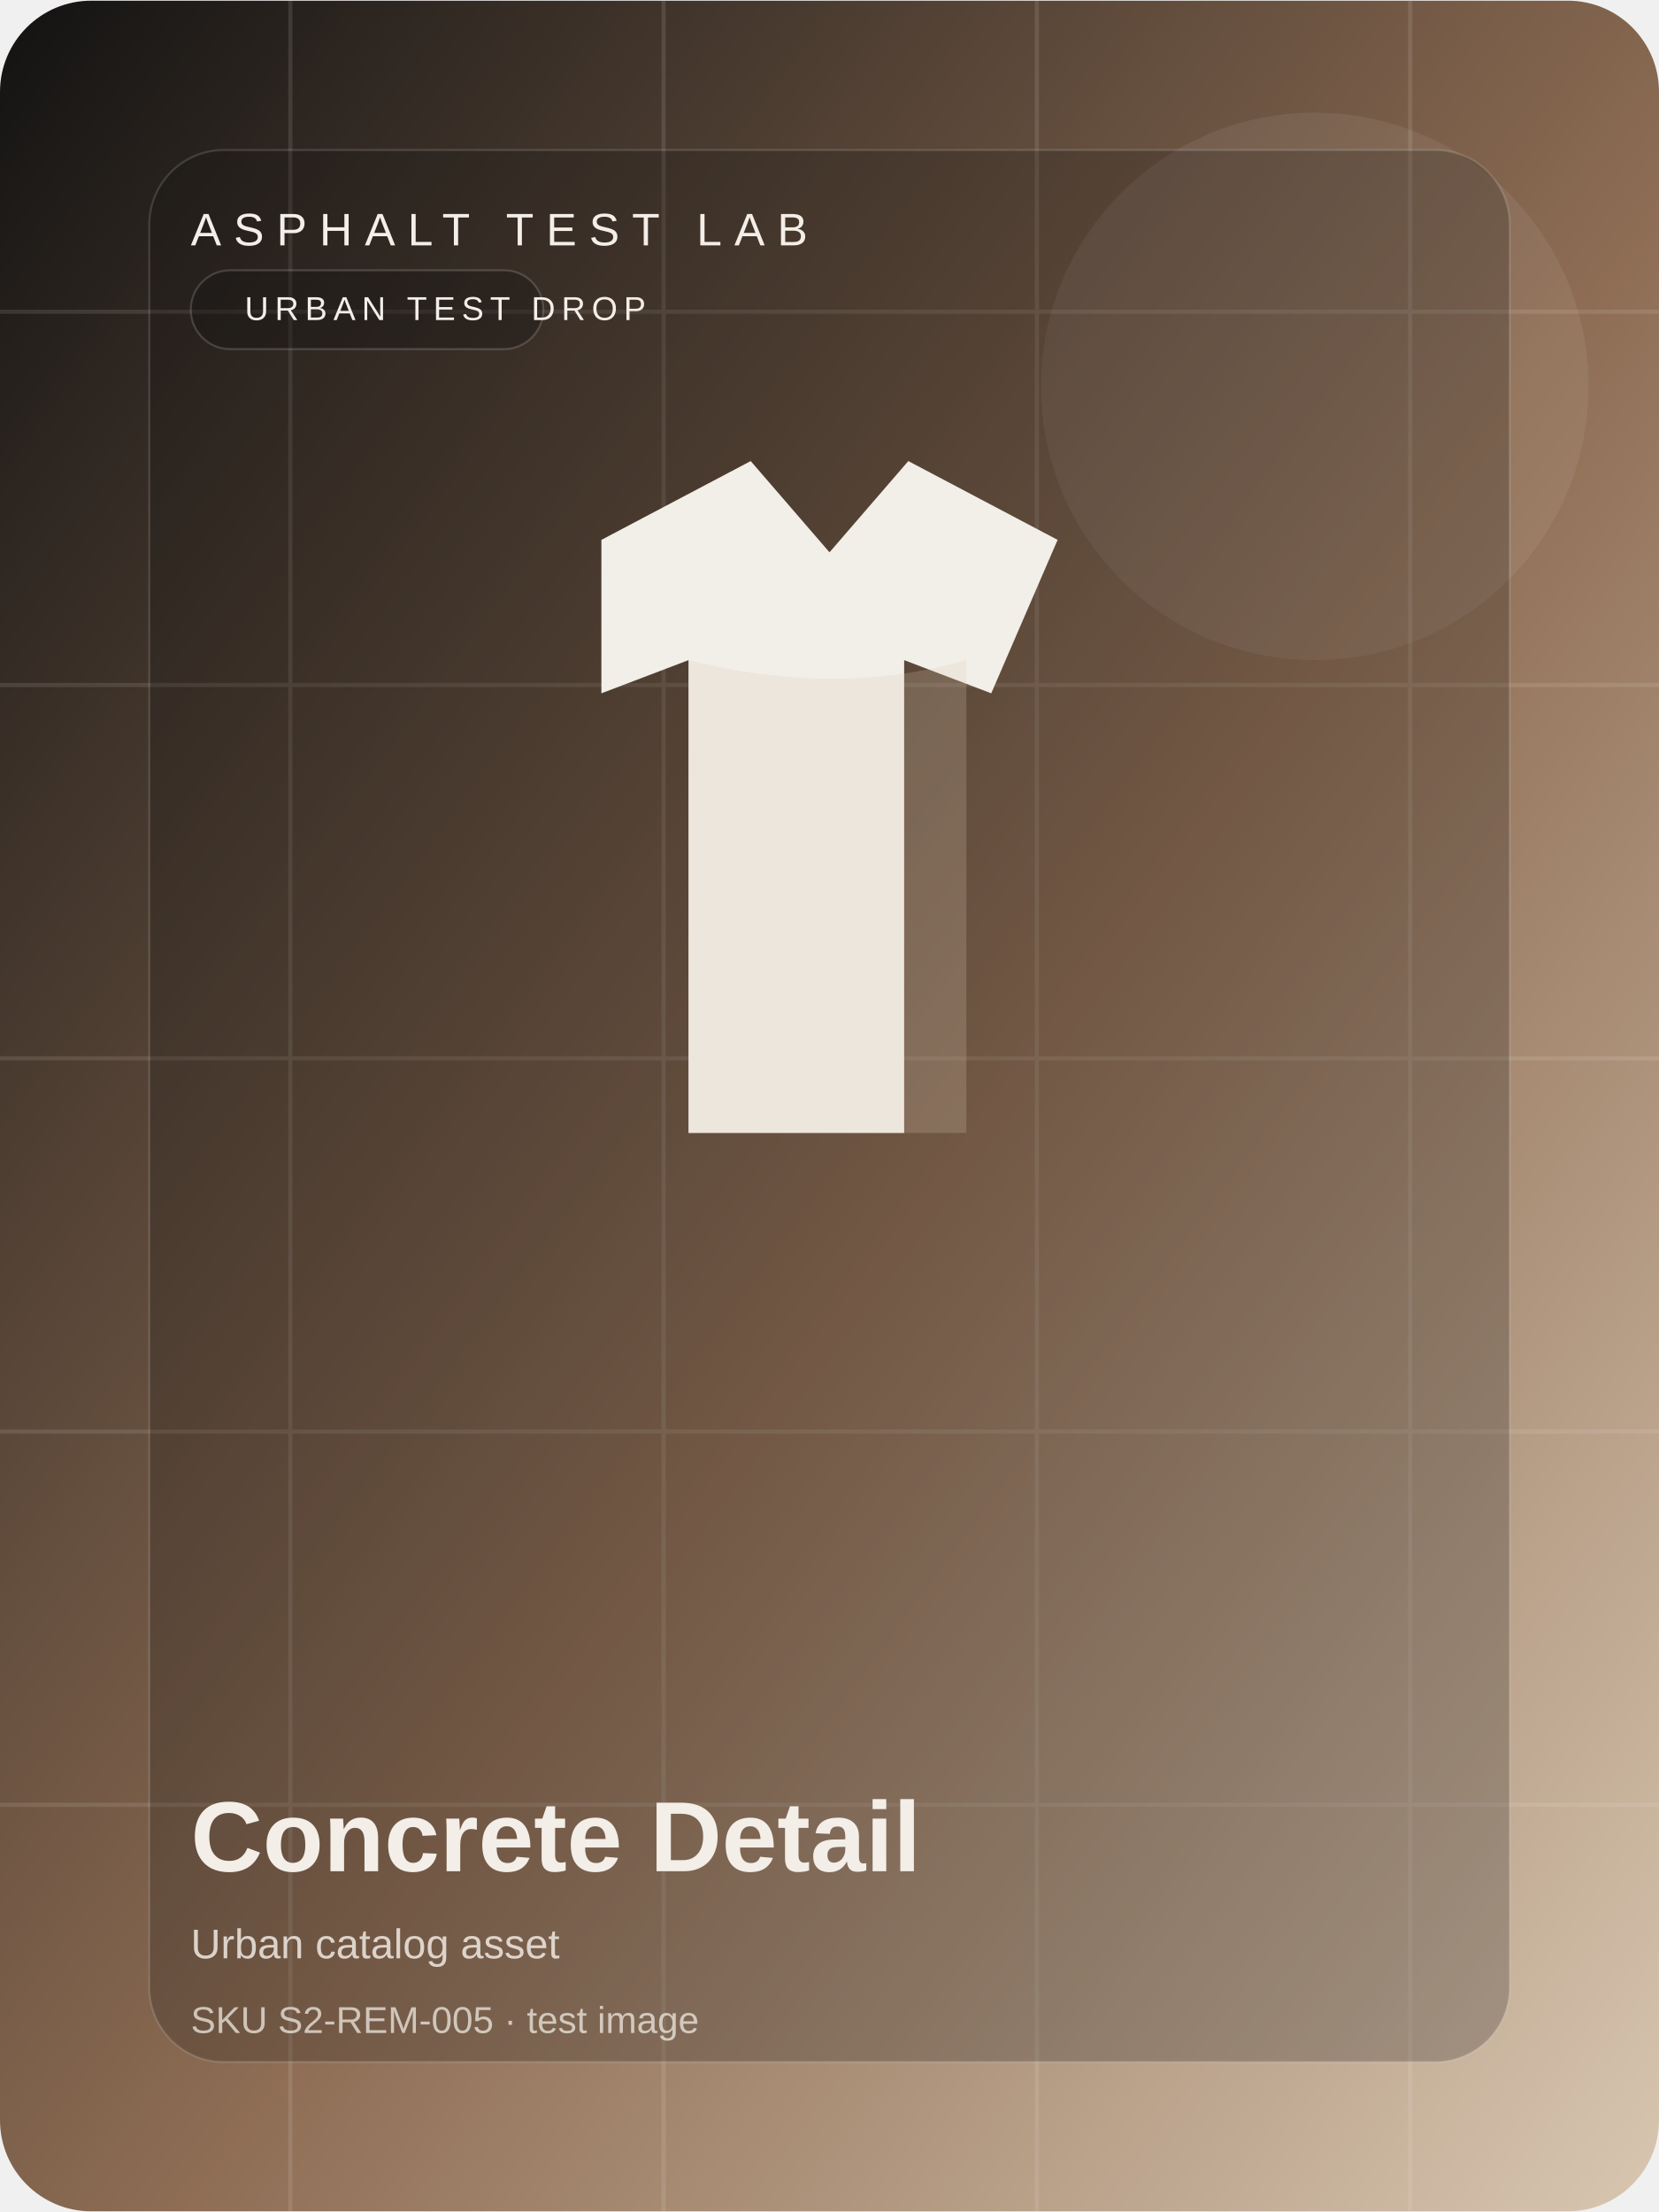
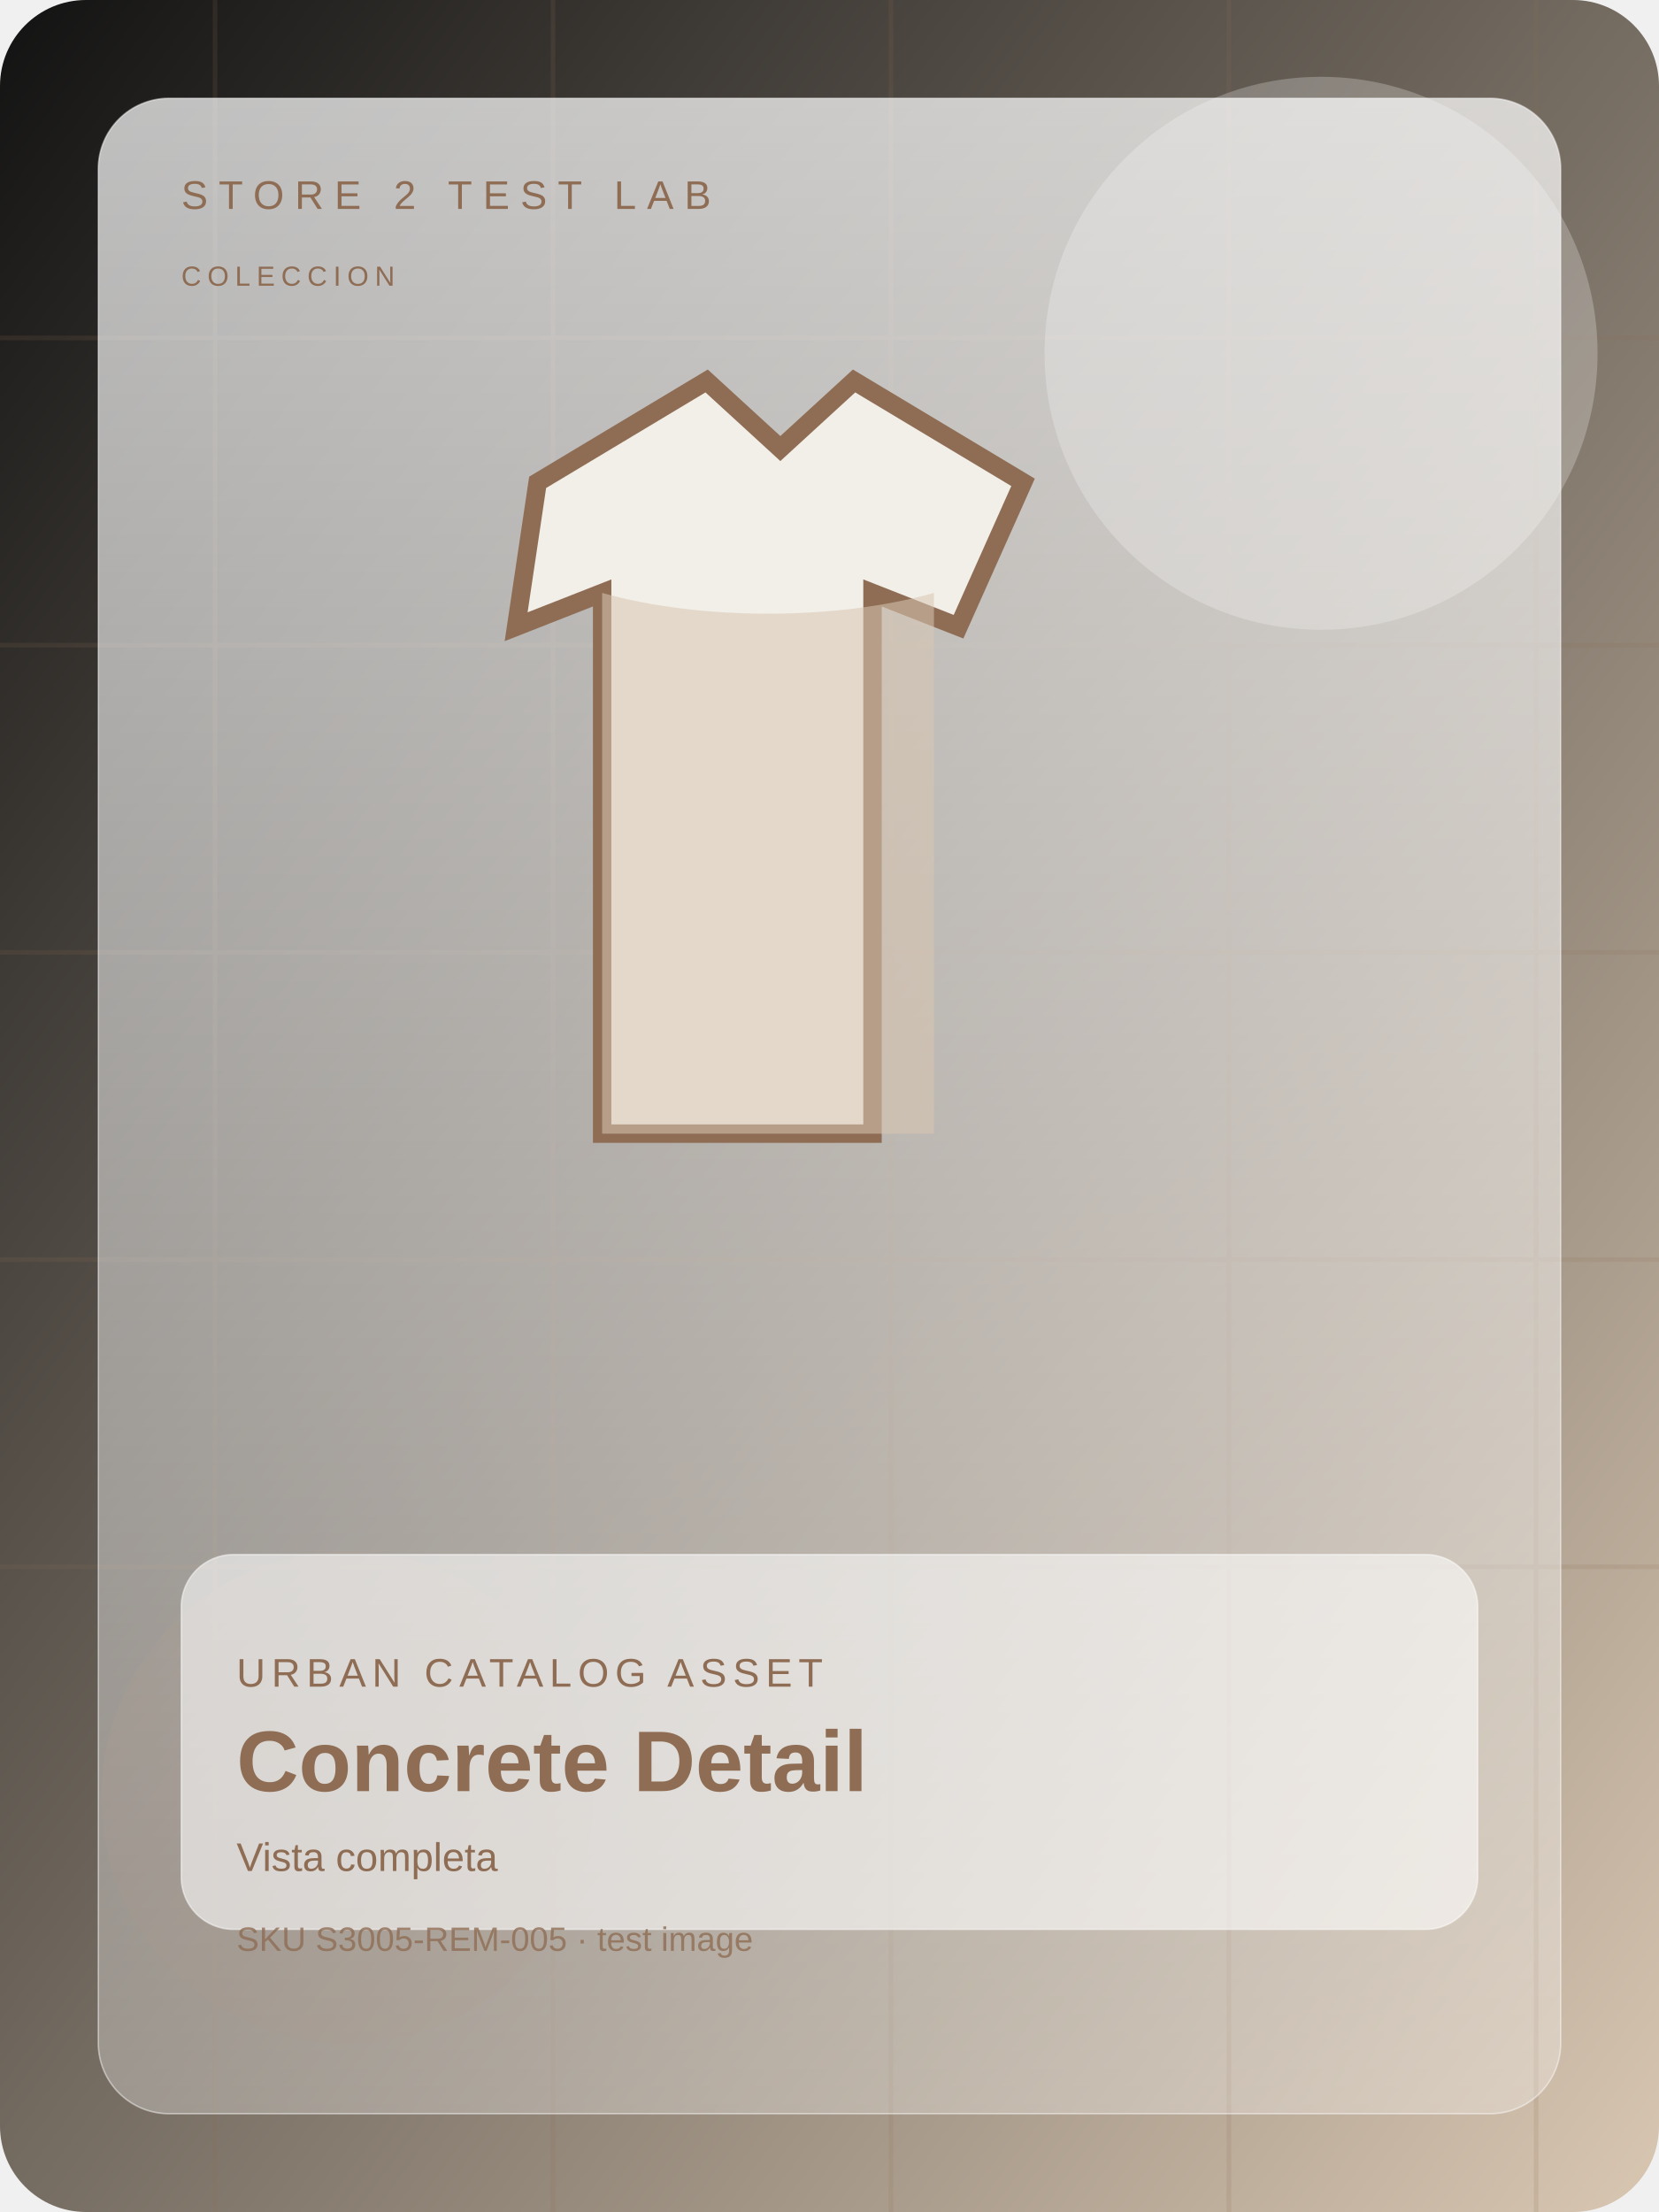
- <svg xmlns="http://www.w3.org/2000/svg" width="1200" height="1600" viewBox="0 0 800 1066" fill="none">
+ <svg xmlns="http://www.w3.org/2000/svg" width="1200" height="1600" viewBox="0 0 1080 1440" fill="none">
  <defs>
    <linearGradient id="bg" x1="0" y1="0" x2="1" y2="1">
      <stop offset="0%" stop-color="#121212" />
-       <stop offset="55%" stop-color="#8e6d54" />
      <stop offset="100%" stop-color="#d9c7b2" />
    </linearGradient>
    <linearGradient id="panel" x1="0" y1="0" x2="0" y2="1">
-       <stop offset="0%" stop-color="rgba(255,255,255,0.14)" />
-       <stop offset="100%" stop-color="rgba(255,255,255,0.02)" />
+       <stop offset="0%" stop-color="rgba(255,255,255,0.72)" />
+       <stop offset="100%" stop-color="rgba(255,255,255,0.28)" />
    </linearGradient>
  </defs>
-   <rect width="800" height="1066" rx="44" fill="url(#bg)" />
-   <g opacity="0.12" stroke="#f3eee7" stroke-width="2">
-     <path d="M0 150h800" />
-     <path d="M0 330h800" />
-     <path d="M0 510h800" />
-     <path d="M0 690h800" />
-     <path d="M0 870h800" />
-     <path d="M140 0v1066" />
-     <path d="M320 0v1066" />
-     <path d="M500 0v1066" />
-     <path d="M680 0v1066" />
+   <rect width="1080" height="1440" rx="56" fill="url(#bg)" />
+   <g opacity="0.16" stroke="#8e6d54" stroke-width="3">
+     <path d="M0 220h1080" />
+     <path d="M0 420h1080" />
+     <path d="M0 620h1080" />
+     <path d="M0 820h1080" />
+     <path d="M0 1020h1080" />
+     <path d="M140 0v1440" />
+     <path d="M360 0v1440" />
+     <path d="M580 0v1440" />
+     <path d="M800 0v1440" />
+     <path d="M1000 0v1440" />
  </g>
-   <circle cx="634" cy="186" r="132" fill="#ffffff" opacity="0.07" />
-   <rect x="72" y="72" width="656" height="922" rx="36" fill="#0f0f0f" fill-opacity="0.22" stroke="rgba(255,255,255,0.14)" />
-   <text x="92" y="118" fill="#f3eee7" font-size="22" font-family="Arial, sans-serif" letter-spacing="6">ASPHALT TEST LAB</text>
-   <text x="92" y="902" fill="#f3eee7" font-size="48" font-weight="700" font-family="Arial, sans-serif">Concrete Detail</text>
-   <text x="92" y="944" fill="rgba(243,238,231,0.82)" font-size="20" font-family="Arial, sans-serif">Urban catalog asset</text>
-   <text x="92" y="980" fill="rgba(243,238,231,0.72)" font-size="18" font-family="Arial, sans-serif">SKU S2-REM-005 · test image</text>
-   <g transform="translate(0 80)">
-     <path d="M290 180l72-38 38 44 38-44 72 38-32 74-42-16v228H332V238l-42 16z" fill="#f2eee8" />
-     <path d="M332 238c48 12 92 12 134 0v228H332z" fill="#d9c7b2" opacity="0.22" />
+   <circle cx="860" cy="230" r="180" fill="#ffffff" opacity="0.24" />
+   <circle cx="226" cy="1170" r="160" fill="#8e6d54" opacity="0.15" />
+   <rect x="64" y="64" width="952" height="1312" rx="46" fill="url(#panel)" stroke="rgba(255,255,255,0.46)" />
+   <text x="118" y="136" fill="#8e6d54" font-size="26" font-family="Arial, sans-serif" letter-spacing="7">STORE 2 TEST LAB</text>
+   <text x="118" y="186" fill="#8e6d54" font-size="18" font-family="Arial, sans-serif" letter-spacing="4">COLECCION</text>
+   <g transform="translate(0 28)">
+     <path d="M350 286l110-66 48 44 48-44 110 66-42 94-56-22v352H392V358l-56 22z" fill="#f2eee8" stroke="#8e6d54" stroke-width="12" />
+     <path d="M392 358c64 18 152 18 216 0v352H392z" fill="#d9c7b2" opacity="0.55" />
  </g>
-   <rect x="92" y="130" width="170" height="38" rx="19" fill="#111111" fill-opacity="0.32" stroke="rgba(255,255,255,0.16)" />
-   <text x="118" y="154" fill="#f3eee7" font-size="16" font-family="Arial, sans-serif" letter-spacing="3">URBAN TEST DROP</text>
+   <rect x="118" y="1012" width="844" height="244" rx="34" fill="rgba(255,255,255,0.58)" stroke="rgba(255,255,255,0.48)" />
+   <text x="154" y="1098" fill="#8e6d54" font-size="26" font-family="Arial, sans-serif" letter-spacing="4">URBAN CATALOG ASSET</text>
+   <text x="154" y="1166" fill="#8e6d54" font-size="56" font-weight="700" font-family="Arial, sans-serif">Concrete Detail</text>
+   <text x="154" y="1218" fill="#8e6d54" font-size="26" font-family="Arial, sans-serif">Vista completa</text>
+   <text x="154" y="1270" fill="#8e6d54" font-size="22" font-family="Arial, sans-serif" opacity="0.8">SKU S3005-REM-005 · test image</text>
</svg>
